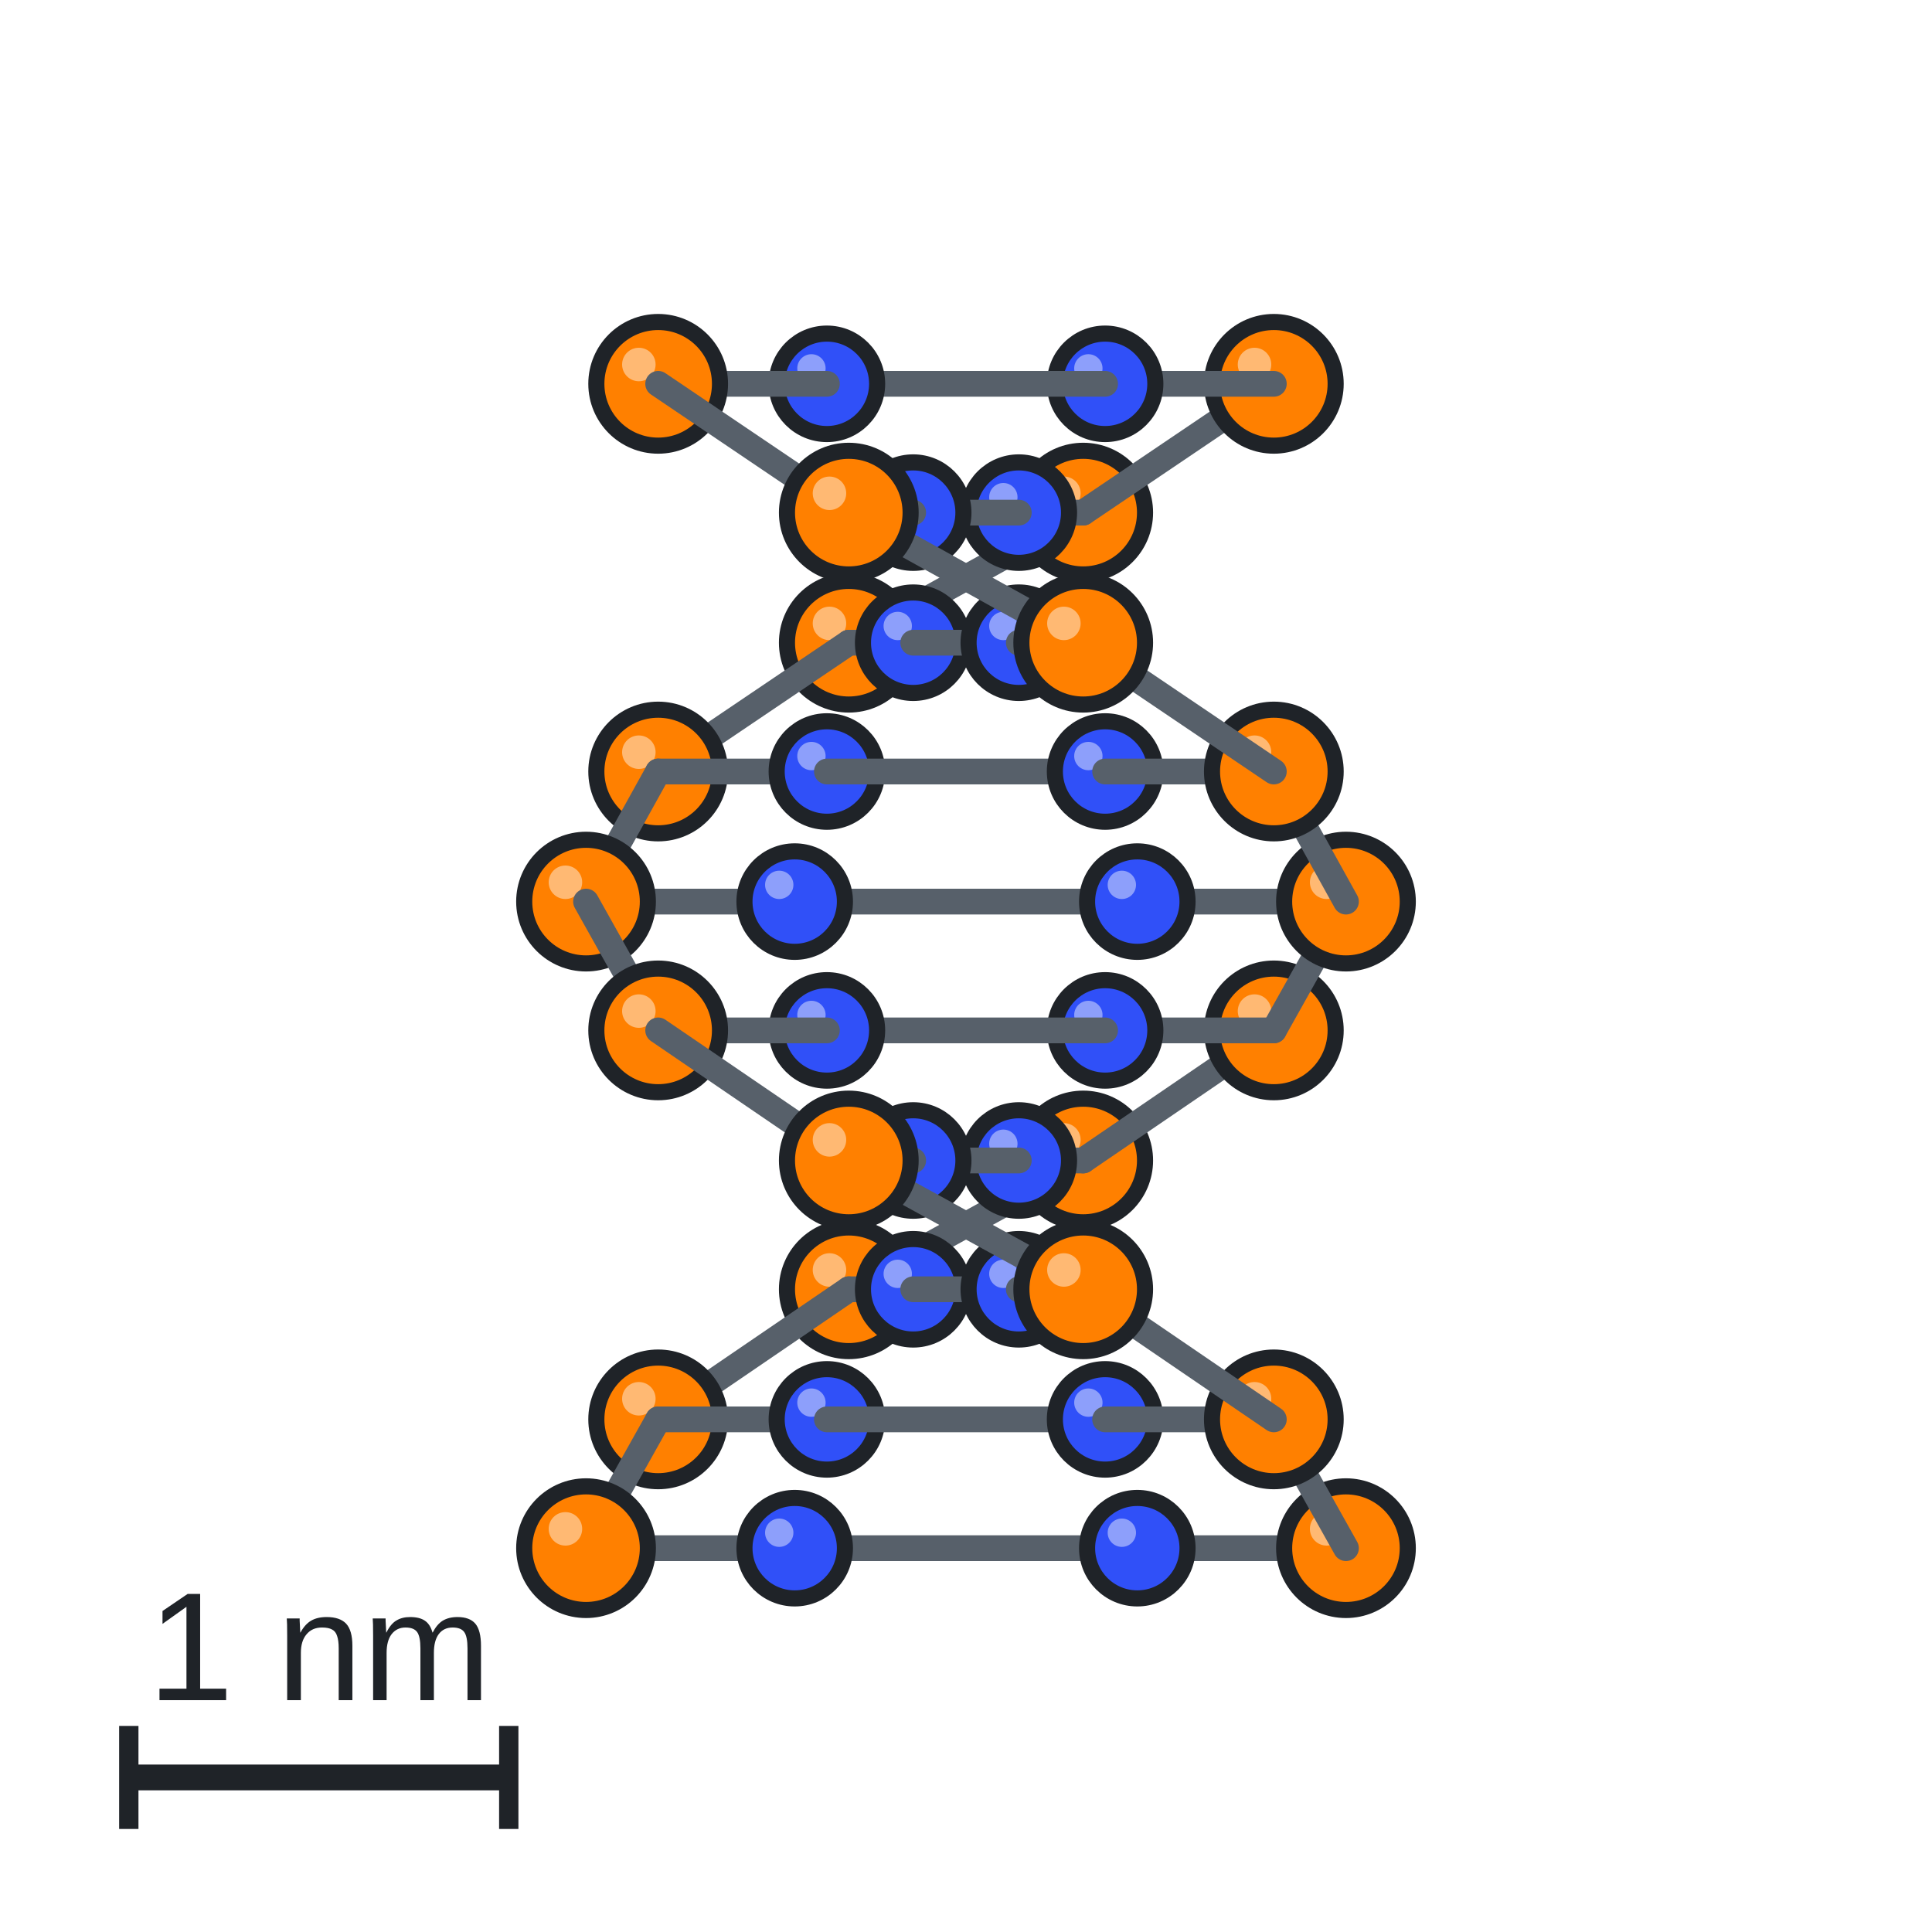
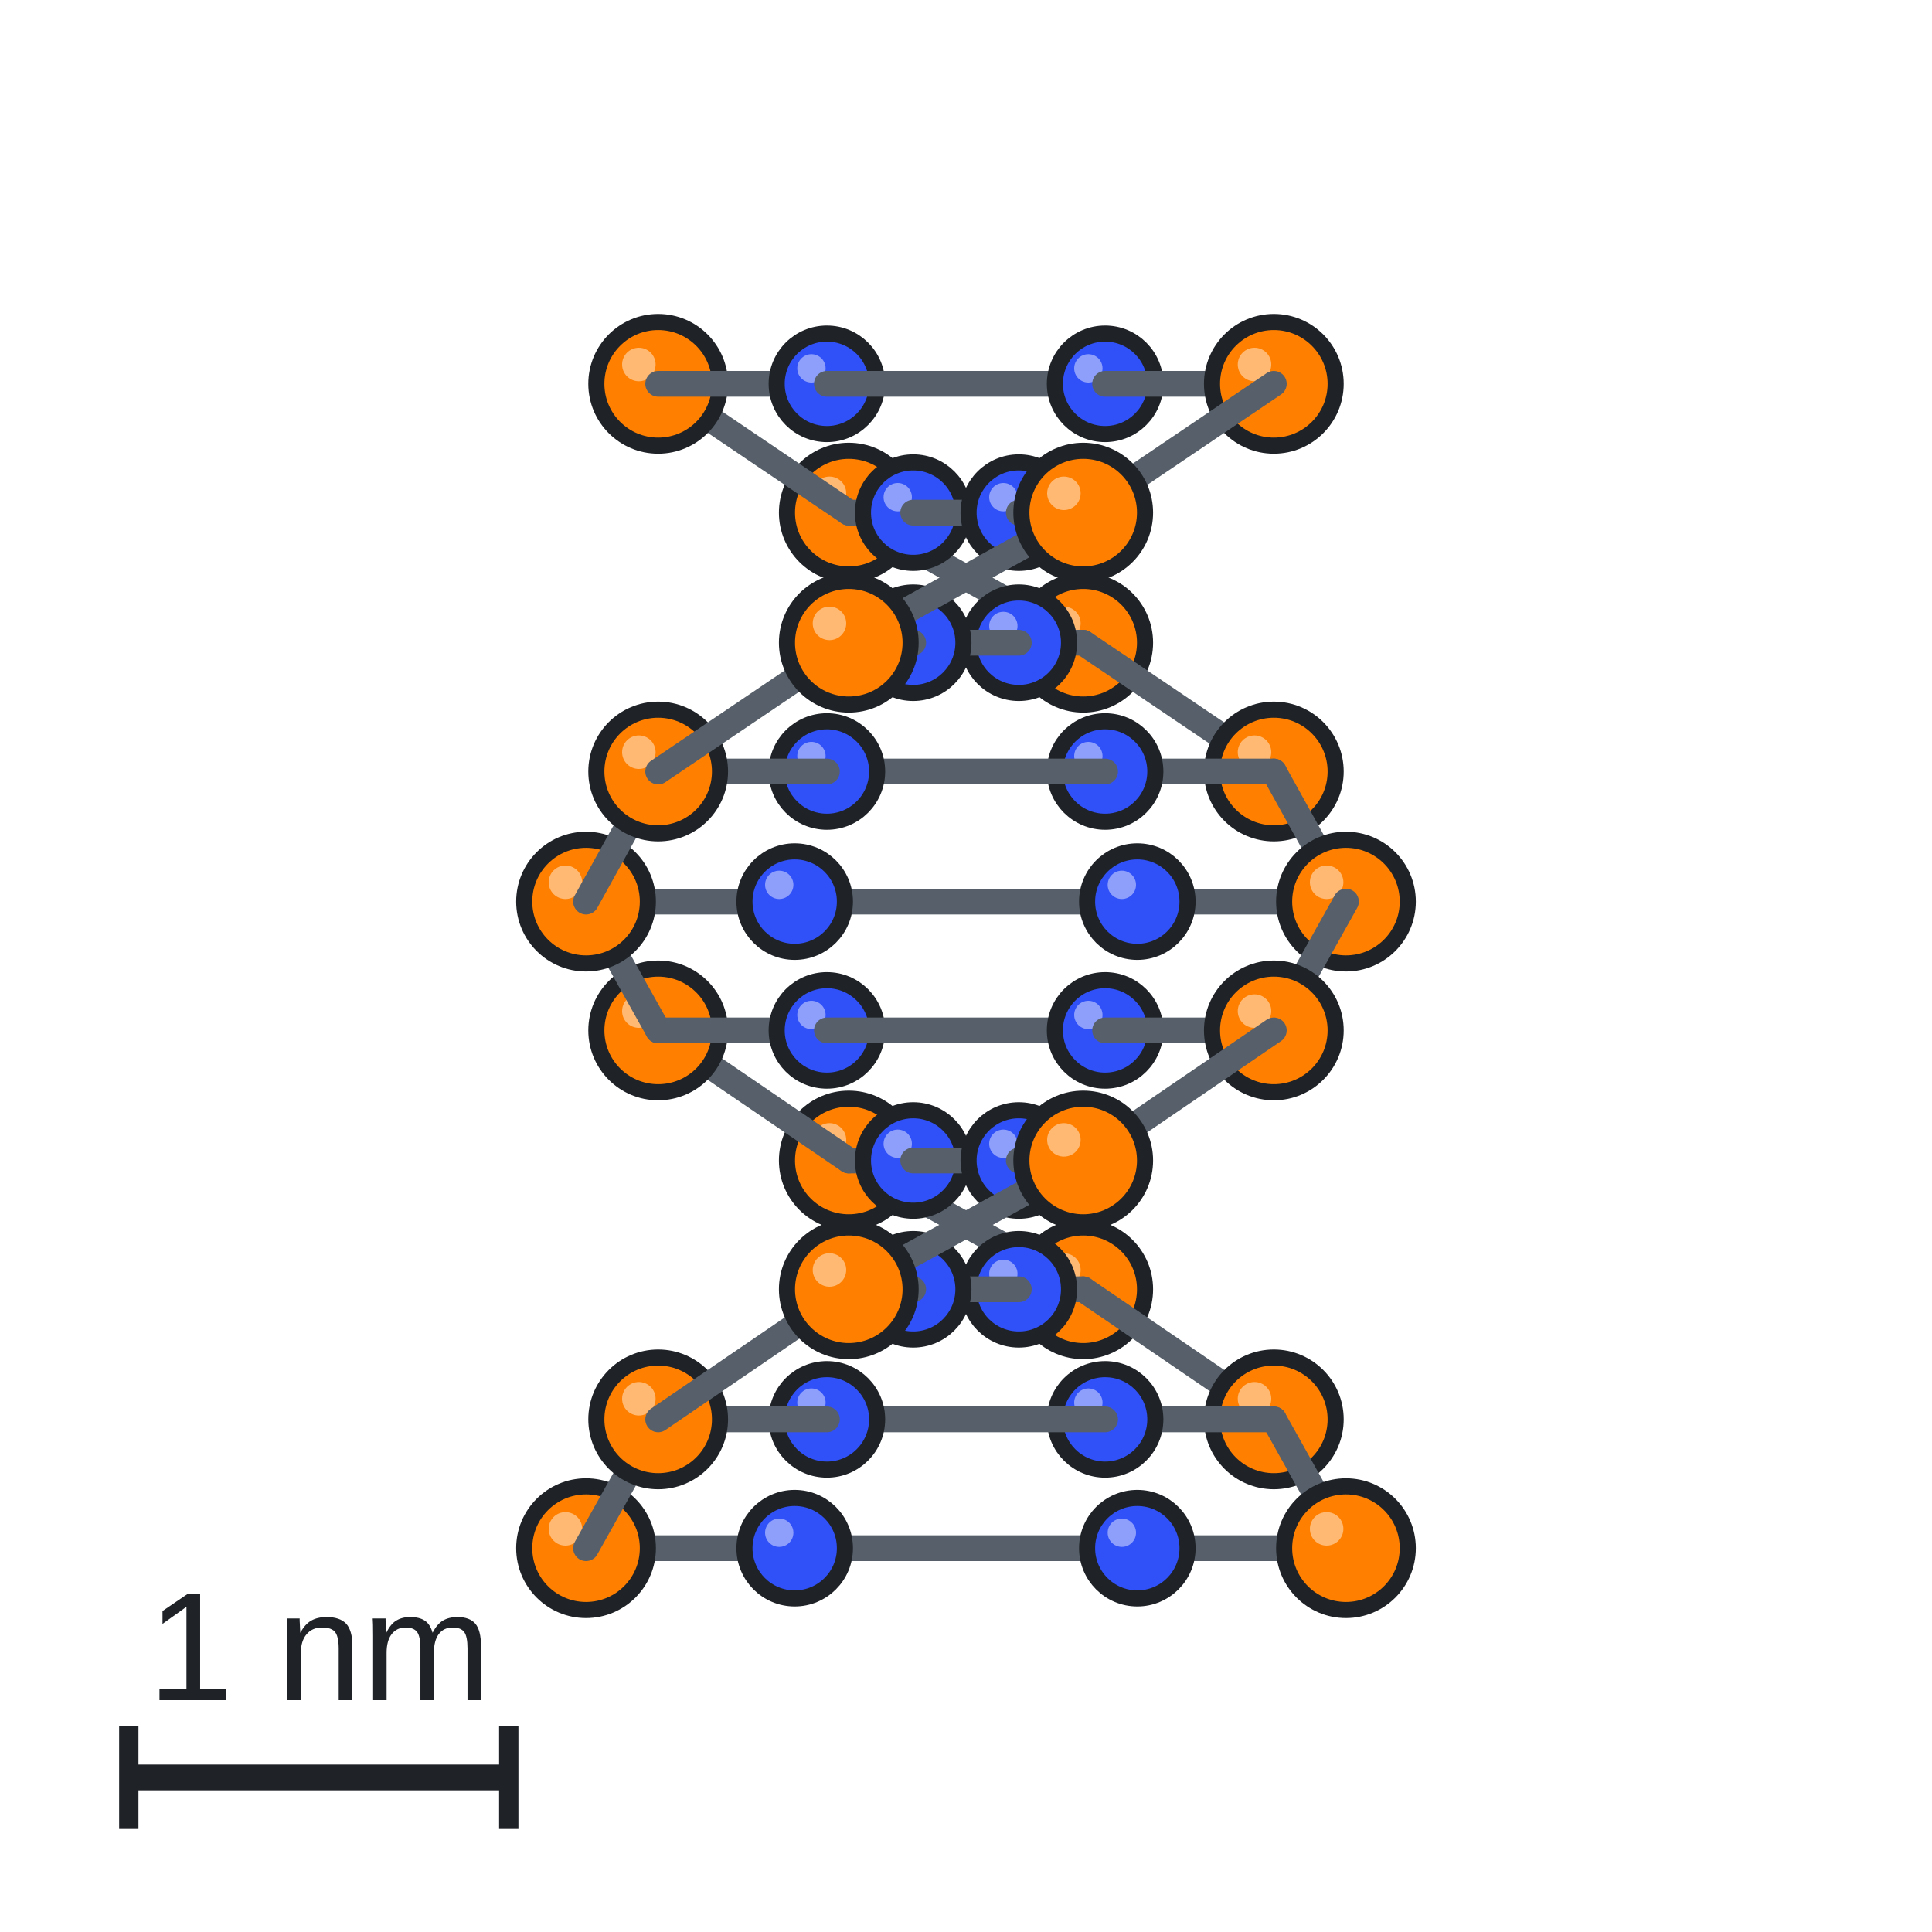
<svg xmlns="http://www.w3.org/2000/svg" viewBox="0 0 150 150" width="150" height="150" role="img" aria-labelledby="t d" font-family="'Source Sans 3', 'Source Sans Pro', 'Helvetica Neue', Arial, sans-serif">
  <rect width="150" height="150" fill="#FFFFFF" />
-   <line x1="65.9" y1="100.1" x2="84.1" y2="90.1" stroke="#57606A" stroke-width="2.0" stroke-linecap="round" />
-   <line x1="65.9" y1="49.9" x2="84.1" y2="39.8" stroke="#57606A" stroke-width="2.0" stroke-linecap="round" />
-   <circle cx="65.9" cy="100.1" r="4.8" fill="#FF8000" stroke="#1F2328" stroke-width="1.25" />
-   <circle cx="64.4" cy="98.6" r="1.3" fill="#FFFFFF" fill-opacity="0.45" />
-   <circle cx="84.1" cy="90.1" r="4.8" fill="#FF8000" stroke="#1F2328" stroke-width="1.25" />
-   <circle cx="82.6" cy="88.5" r="1.3" fill="#FFFFFF" fill-opacity="0.45" />
-   <circle cx="65.9" cy="49.9" r="4.8" fill="#FF8000" stroke="#1F2328" stroke-width="1.25" />
-   <circle cx="64.4" cy="48.4" r="1.3" fill="#FFFFFF" fill-opacity="0.45" />
-   <circle cx="84.1" cy="39.8" r="4.8" fill="#FF8000" stroke="#1F2328" stroke-width="1.25" />
-   <circle cx="82.6" cy="38.3" r="1.3" fill="#FFFFFF" fill-opacity="0.45" />
-   <line x1="51.1" y1="110.2" x2="65.9" y2="100.1" stroke="#57606A" stroke-width="2.0" stroke-linecap="round" />
-   <line x1="84.1" y1="90.1" x2="98.9" y2="80.0" stroke="#57606A" stroke-width="2.0" stroke-linecap="round" />
-   <line x1="51.1" y1="59.9" x2="65.9" y2="49.9" stroke="#57606A" stroke-width="2.0" stroke-linecap="round" />
-   <line x1="84.1" y1="39.8" x2="98.9" y2="29.8" stroke="#57606A" stroke-width="2.0" stroke-linecap="round" />
-   <line x1="70.9" y1="100.1" x2="65.9" y2="100.1" stroke="#57606A" stroke-width="2.0" stroke-linecap="round" />
-   <line x1="79.1" y1="90.1" x2="84.1" y2="90.1" stroke="#57606A" stroke-width="2.0" stroke-linecap="round" />
-   <line x1="65.9" y1="49.9" x2="70.9" y2="49.9" stroke="#57606A" stroke-width="2.0" stroke-linecap="round" />
-   <line x1="84.1" y1="39.8" x2="79.1" y2="39.8" stroke="#57606A" stroke-width="2.0" stroke-linecap="round" />
-   <circle cx="51.1" cy="110.2" r="4.8" fill="#FF8000" stroke="#1F2328" stroke-width="1.25" />
-   <circle cx="49.6" cy="108.6" r="1.3" fill="#FFFFFF" fill-opacity="0.45" />
-   <circle cx="98.9" cy="80.0" r="4.8" fill="#FF8000" stroke="#1F2328" stroke-width="1.25" />
-   <circle cx="97.4" cy="78.5" r="1.3" fill="#FFFFFF" fill-opacity="0.45" />
-   <circle cx="51.1" cy="59.9" r="4.8" fill="#FF8000" stroke="#1F2328" stroke-width="1.25" />
-   <circle cx="49.6" cy="58.4" r="1.3" fill="#FFFFFF" fill-opacity="0.45" />
-   <circle cx="98.9" cy="29.8" r="4.8" fill="#FF8000" stroke="#1F2328" stroke-width="1.25" />
-   <circle cx="97.4" cy="28.3" r="1.3" fill="#FFFFFF" fill-opacity="0.45" />
-   <circle cx="70.9" cy="100.1" r="3.9" fill="#3050F8" stroke="#1F2328" stroke-width="1.25" />
-   <circle cx="69.7" cy="98.9" r="1.1" fill="#FFFFFF" fill-opacity="0.45" />
-   <circle cx="79.1" cy="90.1" r="3.9" fill="#3050F8" stroke="#1F2328" stroke-width="1.25" />
-   <circle cx="77.9" cy="88.8" r="1.1" fill="#FFFFFF" fill-opacity="0.45" />
-   <circle cx="70.9" cy="49.9" r="3.9" fill="#3050F8" stroke="#1F2328" stroke-width="1.25" />
-   <circle cx="69.7" cy="48.6" r="1.1" fill="#FFFFFF" fill-opacity="0.45" />
-   <circle cx="79.1" cy="39.8" r="3.9" fill="#3050F8" stroke="#1F2328" stroke-width="1.25" />
-   <circle cx="77.9" cy="38.6" r="1.1" fill="#FFFFFF" fill-opacity="0.45" />
-   <line x1="64.2" y1="110.2" x2="51.1" y2="110.2" stroke="#57606A" stroke-width="2.0" stroke-linecap="round" />
-   <line x1="85.8" y1="80.0" x2="98.9" y2="80.0" stroke="#57606A" stroke-width="2.0" stroke-linecap="round" />
-   <line x1="51.1" y1="59.9" x2="64.2" y2="59.9" stroke="#57606A" stroke-width="2.0" stroke-linecap="round" />
-   <line x1="98.9" y1="29.8" x2="85.8" y2="29.8" stroke="#57606A" stroke-width="2.0" stroke-linecap="round" />
-   <line x1="45.5" y1="120.2" x2="51.1" y2="110.2" stroke="#57606A" stroke-width="2.0" stroke-linecap="round" />
-   <line x1="98.9" y1="80.0" x2="104.5" y2="70.0" stroke="#57606A" stroke-width="2.0" stroke-linecap="round" />
-   <line x1="45.5" y1="70.0" x2="51.1" y2="59.9" stroke="#57606A" stroke-width="2.0" stroke-linecap="round" />
-   <circle cx="64.2" cy="110.2" r="3.9" fill="#3050F8" stroke="#1F2328" stroke-width="1.25" />
-   <circle cx="63.0" cy="108.9" r="1.1" fill="#FFFFFF" fill-opacity="0.45" />
-   <circle cx="85.8" cy="80.0" r="3.9" fill="#3050F8" stroke="#1F2328" stroke-width="1.25" />
-   <circle cx="84.5" cy="78.8" r="1.1" fill="#FFFFFF" fill-opacity="0.45" />
-   <circle cx="64.2" cy="59.9" r="3.9" fill="#3050F8" stroke="#1F2328" stroke-width="1.25" />
-   <circle cx="63.0" cy="58.7" r="1.1" fill="#FFFFFF" fill-opacity="0.45" />
-   <circle cx="85.8" cy="29.8" r="3.9" fill="#3050F8" stroke="#1F2328" stroke-width="1.25" />
-   <circle cx="84.5" cy="28.6" r="1.1" fill="#FFFFFF" fill-opacity="0.45" />
+   <line x1="84.1" y1="100.1" x2="65.9" y2="90.1" stroke="#57606A" stroke-width="2.0" stroke-linecap="round" />
+   <line x1="84.1" y1="49.9" x2="65.9" y2="39.8" stroke="#57606A" stroke-width="2.0" stroke-linecap="round" />
+   <circle cx="84.1" cy="100.1" r="4.8" fill="#FF8000" stroke="#1F2328" stroke-width="1.25" />
+   <circle cx="82.6" cy="98.6" r="1.3" fill="#FFFFFF" fill-opacity="0.45" />
+   <circle cx="65.9" cy="90.1" r="4.8" fill="#FF8000" stroke="#1F2328" stroke-width="1.25" />
+   <circle cx="64.4" cy="88.5" r="1.3" fill="#FFFFFF" fill-opacity="0.45" />
+   <circle cx="84.1" cy="49.9" r="4.8" fill="#FF8000" stroke="#1F2328" stroke-width="1.25" />
+   <circle cx="82.6" cy="48.4" r="1.3" fill="#FFFFFF" fill-opacity="0.45" />
+   <circle cx="65.9" cy="39.8" r="4.8" fill="#FF8000" stroke="#1F2328" stroke-width="1.25" />
+   <circle cx="64.4" cy="38.3" r="1.3" fill="#FFFFFF" fill-opacity="0.45" />
+   <line x1="98.9" y1="110.2" x2="84.1" y2="100.1" stroke="#57606A" stroke-width="2.0" stroke-linecap="round" />
+   <line x1="65.9" y1="90.1" x2="51.1" y2="80.0" stroke="#57606A" stroke-width="2.0" stroke-linecap="round" />
+   <line x1="98.9" y1="59.9" x2="84.1" y2="49.9" stroke="#57606A" stroke-width="2.0" stroke-linecap="round" />
+   <line x1="65.9" y1="39.8" x2="51.1" y2="29.8" stroke="#57606A" stroke-width="2.0" stroke-linecap="round" />
+   <line x1="84.1" y1="100.1" x2="79.1" y2="100.1" stroke="#57606A" stroke-width="2.0" stroke-linecap="round" />
+   <line x1="65.9" y1="90.1" x2="70.9" y2="90.1" stroke="#57606A" stroke-width="2.0" stroke-linecap="round" />
+   <line x1="79.1" y1="49.9" x2="84.1" y2="49.9" stroke="#57606A" stroke-width="2.0" stroke-linecap="round" />
+   <line x1="70.9" y1="39.8" x2="65.9" y2="39.8" stroke="#57606A" stroke-width="2.0" stroke-linecap="round" />
+   <circle cx="98.9" cy="110.2" r="4.8" fill="#FF8000" stroke="#1F2328" stroke-width="1.25" />
+   <circle cx="97.4" cy="108.6" r="1.3" fill="#FFFFFF" fill-opacity="0.45" />
+   <circle cx="51.1" cy="80.0" r="4.8" fill="#FF8000" stroke="#1F2328" stroke-width="1.25" />
+   <circle cx="49.6" cy="78.5" r="1.3" fill="#FFFFFF" fill-opacity="0.45" />
+   <circle cx="98.9" cy="59.9" r="4.8" fill="#FF8000" stroke="#1F2328" stroke-width="1.25" />
+   <circle cx="97.4" cy="58.4" r="1.3" fill="#FFFFFF" fill-opacity="0.45" />
+   <circle cx="51.1" cy="29.8" r="4.8" fill="#FF8000" stroke="#1F2328" stroke-width="1.25" />
+   <circle cx="49.6" cy="28.3" r="1.3" fill="#FFFFFF" fill-opacity="0.45" />
+   <circle cx="79.1" cy="100.1" r="3.9" fill="#3050F8" stroke="#1F2328" stroke-width="1.25" />
+   <circle cx="77.9" cy="98.9" r="1.1" fill="#FFFFFF" fill-opacity="0.45" />
+   <circle cx="70.9" cy="90.1" r="3.9" fill="#3050F8" stroke="#1F2328" stroke-width="1.25" />
+   <circle cx="69.7" cy="88.8" r="1.1" fill="#FFFFFF" fill-opacity="0.45" />
+   <circle cx="79.1" cy="49.9" r="3.9" fill="#3050F8" stroke="#1F2328" stroke-width="1.25" />
+   <circle cx="77.9" cy="48.6" r="1.1" fill="#FFFFFF" fill-opacity="0.45" />
+   <circle cx="70.9" cy="39.8" r="3.9" fill="#3050F8" stroke="#1F2328" stroke-width="1.25" />
+   <circle cx="69.7" cy="38.6" r="1.1" fill="#FFFFFF" fill-opacity="0.45" />
+   <line x1="98.9" y1="110.2" x2="85.8" y2="110.2" stroke="#57606A" stroke-width="2.0" stroke-linecap="round" />
+   <line x1="51.1" y1="80.0" x2="64.2" y2="80.0" stroke="#57606A" stroke-width="2.0" stroke-linecap="round" />
+   <line x1="85.8" y1="59.9" x2="98.9" y2="59.9" stroke="#57606A" stroke-width="2.0" stroke-linecap="round" />
+   <line x1="64.2" y1="29.8" x2="51.1" y2="29.8" stroke="#57606A" stroke-width="2.0" stroke-linecap="round" />
+   <line x1="104.5" y1="120.2" x2="98.9" y2="110.2" stroke="#57606A" stroke-width="2.0" stroke-linecap="round" />
+   <line x1="51.1" y1="80.0" x2="45.5" y2="70.0" stroke="#57606A" stroke-width="2.0" stroke-linecap="round" />
+   <line x1="104.5" y1="70.0" x2="98.9" y2="59.9" stroke="#57606A" stroke-width="2.0" stroke-linecap="round" />
+   <circle cx="85.8" cy="110.2" r="3.9" fill="#3050F8" stroke="#1F2328" stroke-width="1.25" />
+   <circle cx="84.5" cy="108.9" r="1.1" fill="#FFFFFF" fill-opacity="0.45" />
+   <circle cx="64.2" cy="80.0" r="3.9" fill="#3050F8" stroke="#1F2328" stroke-width="1.25" />
+   <circle cx="63.0" cy="78.8" r="1.1" fill="#FFFFFF" fill-opacity="0.45" />
+   <circle cx="85.8" cy="59.9" r="3.9" fill="#3050F8" stroke="#1F2328" stroke-width="1.25" />
+   <circle cx="84.5" cy="58.7" r="1.1" fill="#FFFFFF" fill-opacity="0.45" />
+   <circle cx="64.2" cy="29.8" r="3.9" fill="#3050F8" stroke="#1F2328" stroke-width="1.25" />
+   <circle cx="63.0" cy="28.6" r="1.1" fill="#FFFFFF" fill-opacity="0.45" />
  <line x1="104.5" y1="120.2" x2="88.3" y2="120.2" stroke="#57606A" stroke-width="2.0" stroke-linecap="round" />
  <line x1="88.3" y1="120.2" x2="61.7" y2="120.2" stroke="#57606A" stroke-width="2.0" stroke-linecap="round" />
  <line x1="61.7" y1="120.2" x2="45.5" y2="120.2" stroke="#57606A" stroke-width="2.0" stroke-linecap="round" />
  <line x1="85.8" y1="110.2" x2="64.2" y2="110.2" stroke="#57606A" stroke-width="2.0" stroke-linecap="round" />
  <line x1="79.1" y1="100.1" x2="70.9" y2="100.1" stroke="#57606A" stroke-width="2.0" stroke-linecap="round" />
  <line x1="70.9" y1="90.1" x2="79.1" y2="90.1" stroke="#57606A" stroke-width="2.0" stroke-linecap="round" />
  <line x1="64.2" y1="80.0" x2="85.8" y2="80.0" stroke="#57606A" stroke-width="2.0" stroke-linecap="round" />
  <line x1="45.5" y1="70.0" x2="61.7" y2="70.0" stroke="#57606A" stroke-width="2.0" stroke-linecap="round" />
  <line x1="61.7" y1="70.0" x2="88.3" y2="70.0" stroke="#57606A" stroke-width="2.0" stroke-linecap="round" />
  <line x1="88.3" y1="70.0" x2="104.5" y2="70.0" stroke="#57606A" stroke-width="2.0" stroke-linecap="round" />
  <line x1="64.2" y1="59.9" x2="85.8" y2="59.9" stroke="#57606A" stroke-width="2.0" stroke-linecap="round" />
  <line x1="70.9" y1="49.9" x2="79.1" y2="49.9" stroke="#57606A" stroke-width="2.0" stroke-linecap="round" />
  <line x1="79.1" y1="39.8" x2="70.9" y2="39.8" stroke="#57606A" stroke-width="2.0" stroke-linecap="round" />
  <line x1="85.8" y1="29.8" x2="64.2" y2="29.8" stroke="#57606A" stroke-width="2.0" stroke-linecap="round" />
  <circle cx="104.5" cy="120.2" r="4.8" fill="#FF8000" stroke="#1F2328" stroke-width="1.25" />
  <circle cx="103.0" cy="118.7" r="1.3" fill="#FFFFFF" fill-opacity="0.45" />
  <circle cx="88.3" cy="120.2" r="3.9" fill="#3050F8" stroke="#1F2328" stroke-width="1.25" />
  <circle cx="87.1" cy="119.0" r="1.1" fill="#FFFFFF" fill-opacity="0.45" />
  <circle cx="61.7" cy="120.2" r="3.9" fill="#3050F8" stroke="#1F2328" stroke-width="1.25" />
  <circle cx="60.5" cy="119.0" r="1.1" fill="#FFFFFF" fill-opacity="0.45" />
  <circle cx="45.5" cy="120.2" r="4.8" fill="#FF8000" stroke="#1F2328" stroke-width="1.25" />
  <circle cx="43.9" cy="118.7" r="1.3" fill="#FFFFFF" fill-opacity="0.45" />
  <circle cx="45.5" cy="70.0" r="4.8" fill="#FF8000" stroke="#1F2328" stroke-width="1.25" />
  <circle cx="43.9" cy="68.5" r="1.3" fill="#FFFFFF" fill-opacity="0.45" />
  <circle cx="61.7" cy="70.0" r="3.9" fill="#3050F8" stroke="#1F2328" stroke-width="1.25" />
  <circle cx="60.5" cy="68.7" r="1.1" fill="#FFFFFF" fill-opacity="0.45" />
  <circle cx="88.3" cy="70.0" r="3.9" fill="#3050F8" stroke="#1F2328" stroke-width="1.25" />
  <circle cx="87.1" cy="68.7" r="1.1" fill="#FFFFFF" fill-opacity="0.45" />
  <circle cx="104.5" cy="70.0" r="4.8" fill="#FF8000" stroke="#1F2328" stroke-width="1.25" />
  <circle cx="103.0" cy="68.5" r="1.3" fill="#FFFFFF" fill-opacity="0.45" />
-   <circle cx="85.8" cy="110.2" r="3.9" fill="#3050F8" stroke="#1F2328" stroke-width="1.25" />
-   <circle cx="84.5" cy="108.9" r="1.1" fill="#FFFFFF" fill-opacity="0.45" />
-   <circle cx="64.2" cy="80.0" r="3.9" fill="#3050F8" stroke="#1F2328" stroke-width="1.25" />
-   <circle cx="63.0" cy="78.8" r="1.1" fill="#FFFFFF" fill-opacity="0.45" />
-   <circle cx="85.8" cy="59.9" r="3.9" fill="#3050F8" stroke="#1F2328" stroke-width="1.25" />
-   <circle cx="84.5" cy="58.7" r="1.1" fill="#FFFFFF" fill-opacity="0.45" />
-   <circle cx="64.2" cy="29.8" r="3.9" fill="#3050F8" stroke="#1F2328" stroke-width="1.25" />
-   <circle cx="63.0" cy="28.6" r="1.1" fill="#FFFFFF" fill-opacity="0.45" />
-   <line x1="104.5" y1="120.2" x2="98.9" y2="110.2" stroke="#57606A" stroke-width="2.0" stroke-linecap="round" />
-   <line x1="51.1" y1="80.0" x2="45.5" y2="70.0" stroke="#57606A" stroke-width="2.0" stroke-linecap="round" />
-   <line x1="104.5" y1="70.0" x2="98.9" y2="59.9" stroke="#57606A" stroke-width="2.0" stroke-linecap="round" />
-   <line x1="98.9" y1="110.2" x2="85.8" y2="110.2" stroke="#57606A" stroke-width="2.0" stroke-linecap="round" />
-   <line x1="51.1" y1="80.0" x2="64.2" y2="80.0" stroke="#57606A" stroke-width="2.0" stroke-linecap="round" />
-   <line x1="85.8" y1="59.9" x2="98.9" y2="59.9" stroke="#57606A" stroke-width="2.0" stroke-linecap="round" />
-   <line x1="64.2" y1="29.8" x2="51.1" y2="29.8" stroke="#57606A" stroke-width="2.0" stroke-linecap="round" />
-   <circle cx="79.1" cy="100.1" r="3.9" fill="#3050F8" stroke="#1F2328" stroke-width="1.25" />
-   <circle cx="77.9" cy="98.9" r="1.1" fill="#FFFFFF" fill-opacity="0.45" />
-   <circle cx="70.9" cy="90.1" r="3.9" fill="#3050F8" stroke="#1F2328" stroke-width="1.25" />
-   <circle cx="69.7" cy="88.8" r="1.1" fill="#FFFFFF" fill-opacity="0.45" />
-   <circle cx="79.1" cy="49.9" r="3.9" fill="#3050F8" stroke="#1F2328" stroke-width="1.25" />
-   <circle cx="77.9" cy="48.6" r="1.1" fill="#FFFFFF" fill-opacity="0.45" />
-   <circle cx="70.9" cy="39.8" r="3.9" fill="#3050F8" stroke="#1F2328" stroke-width="1.25" />
-   <circle cx="69.7" cy="38.6" r="1.1" fill="#FFFFFF" fill-opacity="0.45" />
-   <circle cx="98.9" cy="110.2" r="4.8" fill="#FF8000" stroke="#1F2328" stroke-width="1.25" />
-   <circle cx="97.4" cy="108.6" r="1.3" fill="#FFFFFF" fill-opacity="0.45" />
-   <circle cx="51.1" cy="80.0" r="4.8" fill="#FF8000" stroke="#1F2328" stroke-width="1.25" />
-   <circle cx="49.6" cy="78.5" r="1.3" fill="#FFFFFF" fill-opacity="0.45" />
-   <circle cx="98.9" cy="59.9" r="4.8" fill="#FF8000" stroke="#1F2328" stroke-width="1.25" />
-   <circle cx="97.4" cy="58.4" r="1.3" fill="#FFFFFF" fill-opacity="0.45" />
-   <circle cx="51.1" cy="29.8" r="4.8" fill="#FF8000" stroke="#1F2328" stroke-width="1.25" />
-   <circle cx="49.6" cy="28.3" r="1.3" fill="#FFFFFF" fill-opacity="0.45" />
-   <line x1="84.1" y1="100.1" x2="79.1" y2="100.1" stroke="#57606A" stroke-width="2.0" stroke-linecap="round" />
-   <line x1="65.9" y1="90.1" x2="70.9" y2="90.1" stroke="#57606A" stroke-width="2.0" stroke-linecap="round" />
-   <line x1="79.1" y1="49.9" x2="84.1" y2="49.9" stroke="#57606A" stroke-width="2.0" stroke-linecap="round" />
-   <line x1="70.9" y1="39.8" x2="65.9" y2="39.8" stroke="#57606A" stroke-width="2.0" stroke-linecap="round" />
-   <line x1="98.9" y1="110.2" x2="84.1" y2="100.1" stroke="#57606A" stroke-width="2.0" stroke-linecap="round" />
-   <line x1="65.9" y1="90.1" x2="51.1" y2="80.0" stroke="#57606A" stroke-width="2.0" stroke-linecap="round" />
-   <line x1="98.9" y1="59.9" x2="84.1" y2="49.9" stroke="#57606A" stroke-width="2.0" stroke-linecap="round" />
-   <line x1="65.9" y1="39.8" x2="51.1" y2="29.8" stroke="#57606A" stroke-width="2.0" stroke-linecap="round" />
-   <line x1="84.1" y1="100.1" x2="65.9" y2="90.1" stroke="#57606A" stroke-width="2.0" stroke-linecap="round" />
-   <line x1="84.1" y1="49.9" x2="65.9" y2="39.8" stroke="#57606A" stroke-width="2.0" stroke-linecap="round" />
-   <circle cx="84.1" cy="100.1" r="4.8" fill="#FF8000" stroke="#1F2328" stroke-width="1.25" />
-   <circle cx="82.6" cy="98.6" r="1.3" fill="#FFFFFF" fill-opacity="0.45" />
-   <circle cx="65.9" cy="90.1" r="4.8" fill="#FF8000" stroke="#1F2328" stroke-width="1.25" />
-   <circle cx="64.4" cy="88.5" r="1.3" fill="#FFFFFF" fill-opacity="0.45" />
-   <circle cx="84.1" cy="49.9" r="4.8" fill="#FF8000" stroke="#1F2328" stroke-width="1.25" />
-   <circle cx="82.6" cy="48.4" r="1.3" fill="#FFFFFF" fill-opacity="0.45" />
-   <circle cx="65.9" cy="39.8" r="4.8" fill="#FF8000" stroke="#1F2328" stroke-width="1.25" />
-   <circle cx="64.4" cy="38.3" r="1.3" fill="#FFFFFF" fill-opacity="0.45" />
+   <circle cx="64.2" cy="110.2" r="3.9" fill="#3050F8" stroke="#1F2328" stroke-width="1.25" />
+   <circle cx="63.0" cy="108.9" r="1.1" fill="#FFFFFF" fill-opacity="0.45" />
+   <circle cx="85.8" cy="80.0" r="3.9" fill="#3050F8" stroke="#1F2328" stroke-width="1.25" />
+   <circle cx="84.5" cy="78.8" r="1.1" fill="#FFFFFF" fill-opacity="0.45" />
+   <circle cx="64.2" cy="59.9" r="3.9" fill="#3050F8" stroke="#1F2328" stroke-width="1.25" />
+   <circle cx="63.0" cy="58.7" r="1.1" fill="#FFFFFF" fill-opacity="0.45" />
+   <circle cx="85.8" cy="29.8" r="3.9" fill="#3050F8" stroke="#1F2328" stroke-width="1.25" />
+   <circle cx="84.5" cy="28.6" r="1.1" fill="#FFFFFF" fill-opacity="0.45" />
+   <line x1="45.5" y1="120.2" x2="51.1" y2="110.2" stroke="#57606A" stroke-width="2.0" stroke-linecap="round" />
+   <line x1="98.9" y1="80.0" x2="104.5" y2="70.0" stroke="#57606A" stroke-width="2.0" stroke-linecap="round" />
+   <line x1="45.5" y1="70.0" x2="51.1" y2="59.9" stroke="#57606A" stroke-width="2.0" stroke-linecap="round" />
+   <line x1="64.2" y1="110.2" x2="51.1" y2="110.2" stroke="#57606A" stroke-width="2.0" stroke-linecap="round" />
+   <line x1="85.8" y1="80.0" x2="98.9" y2="80.0" stroke="#57606A" stroke-width="2.0" stroke-linecap="round" />
+   <line x1="51.1" y1="59.9" x2="64.2" y2="59.9" stroke="#57606A" stroke-width="2.0" stroke-linecap="round" />
+   <line x1="98.9" y1="29.8" x2="85.8" y2="29.8" stroke="#57606A" stroke-width="2.0" stroke-linecap="round" />
+   <circle cx="70.9" cy="100.1" r="3.9" fill="#3050F8" stroke="#1F2328" stroke-width="1.25" />
+   <circle cx="69.7" cy="98.9" r="1.1" fill="#FFFFFF" fill-opacity="0.45" />
+   <circle cx="79.1" cy="90.1" r="3.9" fill="#3050F8" stroke="#1F2328" stroke-width="1.25" />
+   <circle cx="77.9" cy="88.8" r="1.1" fill="#FFFFFF" fill-opacity="0.45" />
+   <circle cx="70.9" cy="49.9" r="3.9" fill="#3050F8" stroke="#1F2328" stroke-width="1.25" />
+   <circle cx="69.7" cy="48.6" r="1.1" fill="#FFFFFF" fill-opacity="0.45" />
+   <circle cx="79.1" cy="39.8" r="3.9" fill="#3050F8" stroke="#1F2328" stroke-width="1.25" />
+   <circle cx="77.9" cy="38.6" r="1.1" fill="#FFFFFF" fill-opacity="0.45" />
+   <circle cx="51.1" cy="110.2" r="4.8" fill="#FF8000" stroke="#1F2328" stroke-width="1.25" />
+   <circle cx="49.6" cy="108.6" r="1.3" fill="#FFFFFF" fill-opacity="0.45" />
+   <circle cx="98.9" cy="80.0" r="4.8" fill="#FF8000" stroke="#1F2328" stroke-width="1.25" />
+   <circle cx="97.4" cy="78.5" r="1.3" fill="#FFFFFF" fill-opacity="0.45" />
+   <circle cx="51.1" cy="59.9" r="4.8" fill="#FF8000" stroke="#1F2328" stroke-width="1.25" />
+   <circle cx="49.6" cy="58.4" r="1.3" fill="#FFFFFF" fill-opacity="0.45" />
+   <circle cx="98.9" cy="29.8" r="4.8" fill="#FF8000" stroke="#1F2328" stroke-width="1.25" />
+   <circle cx="97.4" cy="28.3" r="1.3" fill="#FFFFFF" fill-opacity="0.45" />
+   <line x1="70.9" y1="100.1" x2="65.9" y2="100.1" stroke="#57606A" stroke-width="2.0" stroke-linecap="round" />
+   <line x1="79.1" y1="90.1" x2="84.1" y2="90.1" stroke="#57606A" stroke-width="2.0" stroke-linecap="round" />
+   <line x1="65.9" y1="49.9" x2="70.9" y2="49.9" stroke="#57606A" stroke-width="2.0" stroke-linecap="round" />
+   <line x1="84.1" y1="39.8" x2="79.1" y2="39.8" stroke="#57606A" stroke-width="2.0" stroke-linecap="round" />
+   <line x1="51.1" y1="110.2" x2="65.9" y2="100.1" stroke="#57606A" stroke-width="2.0" stroke-linecap="round" />
+   <line x1="84.1" y1="90.1" x2="98.9" y2="80.0" stroke="#57606A" stroke-width="2.0" stroke-linecap="round" />
+   <line x1="51.1" y1="59.9" x2="65.9" y2="49.9" stroke="#57606A" stroke-width="2.0" stroke-linecap="round" />
+   <line x1="84.1" y1="39.8" x2="98.9" y2="29.8" stroke="#57606A" stroke-width="2.0" stroke-linecap="round" />
+   <line x1="65.9" y1="100.1" x2="84.1" y2="90.1" stroke="#57606A" stroke-width="2.0" stroke-linecap="round" />
+   <line x1="65.9" y1="49.9" x2="84.1" y2="39.8" stroke="#57606A" stroke-width="2.0" stroke-linecap="round" />
+   <circle cx="65.9" cy="100.1" r="4.8" fill="#FF8000" stroke="#1F2328" stroke-width="1.25" />
+   <circle cx="64.4" cy="98.6" r="1.3" fill="#FFFFFF" fill-opacity="0.45" />
+   <circle cx="84.1" cy="90.1" r="4.8" fill="#FF8000" stroke="#1F2328" stroke-width="1.25" />
+   <circle cx="82.6" cy="88.5" r="1.3" fill="#FFFFFF" fill-opacity="0.45" />
+   <circle cx="65.9" cy="49.9" r="4.8" fill="#FF8000" stroke="#1F2328" stroke-width="1.25" />
+   <circle cx="64.4" cy="48.4" r="1.3" fill="#FFFFFF" fill-opacity="0.45" />
+   <circle cx="84.1" cy="39.8" r="4.8" fill="#FF8000" stroke="#1F2328" stroke-width="1.25" />
+   <circle cx="82.6" cy="38.3" r="1.3" fill="#FFFFFF" fill-opacity="0.45" />
  <line x1="10" y1="138" x2="39.5" y2="138" stroke="#1F2328" stroke-width="2" />
  <line x1="10" y1="134" x2="10" y2="142" stroke="#1F2328" stroke-width="1.5" />
  <line x1="39.5" y1="134" x2="39.5" y2="142" stroke="#1F2328" stroke-width="1.5" />
  <text x="24.8" y="132.0" font-size="12" fill="#1F2328" text-anchor="middle">1 nm</text>
</svg>
